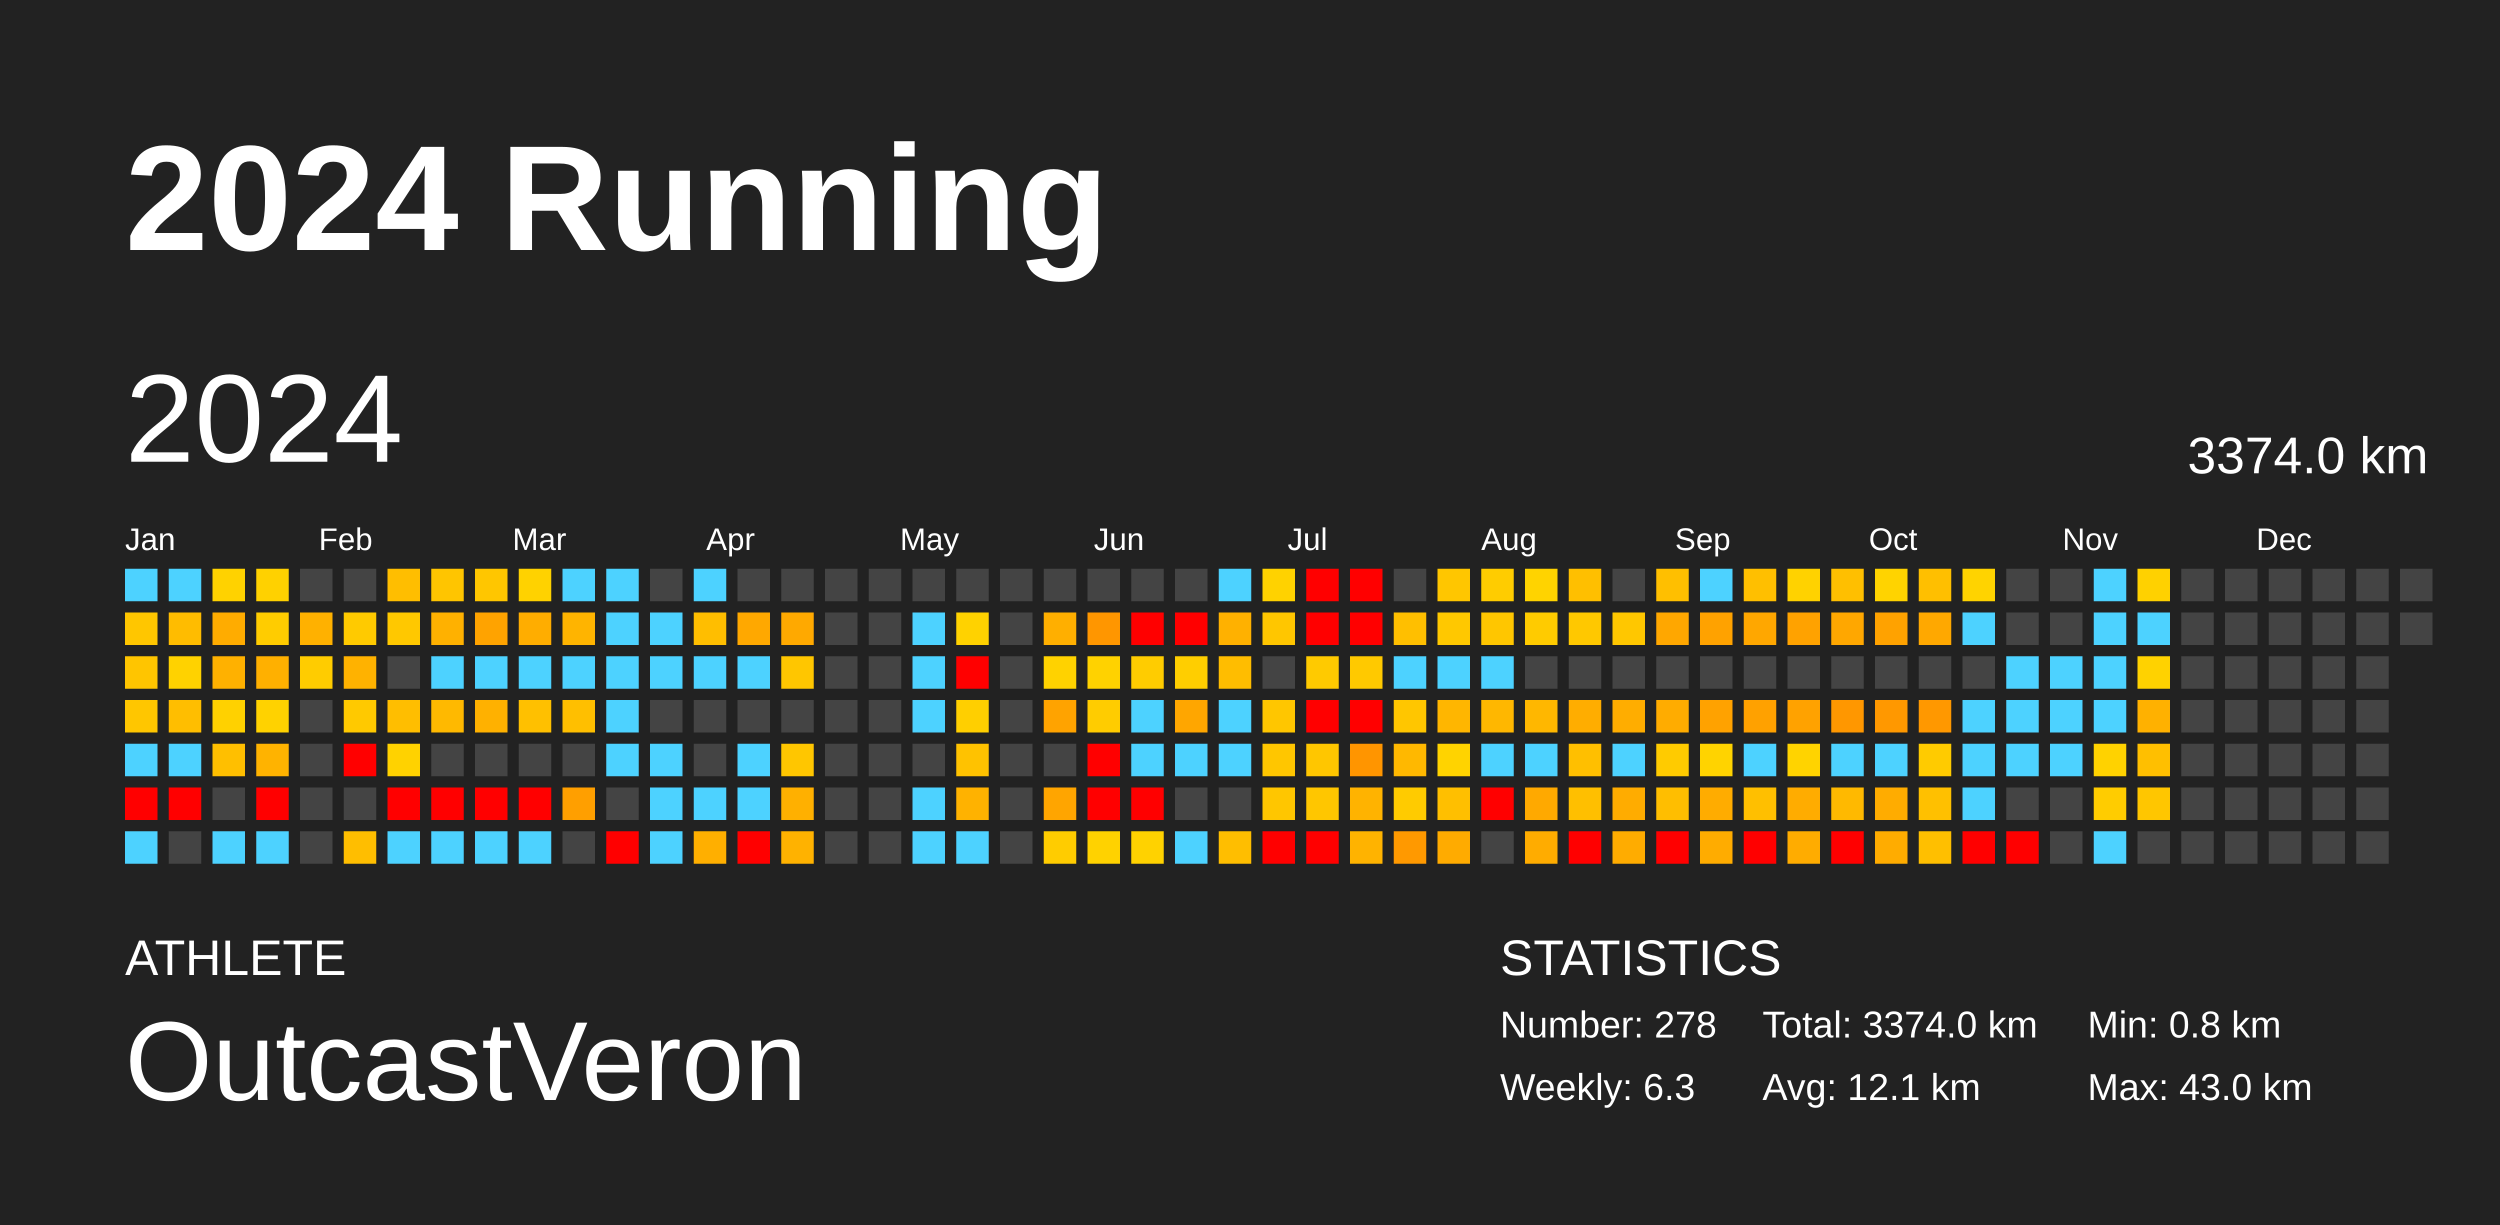
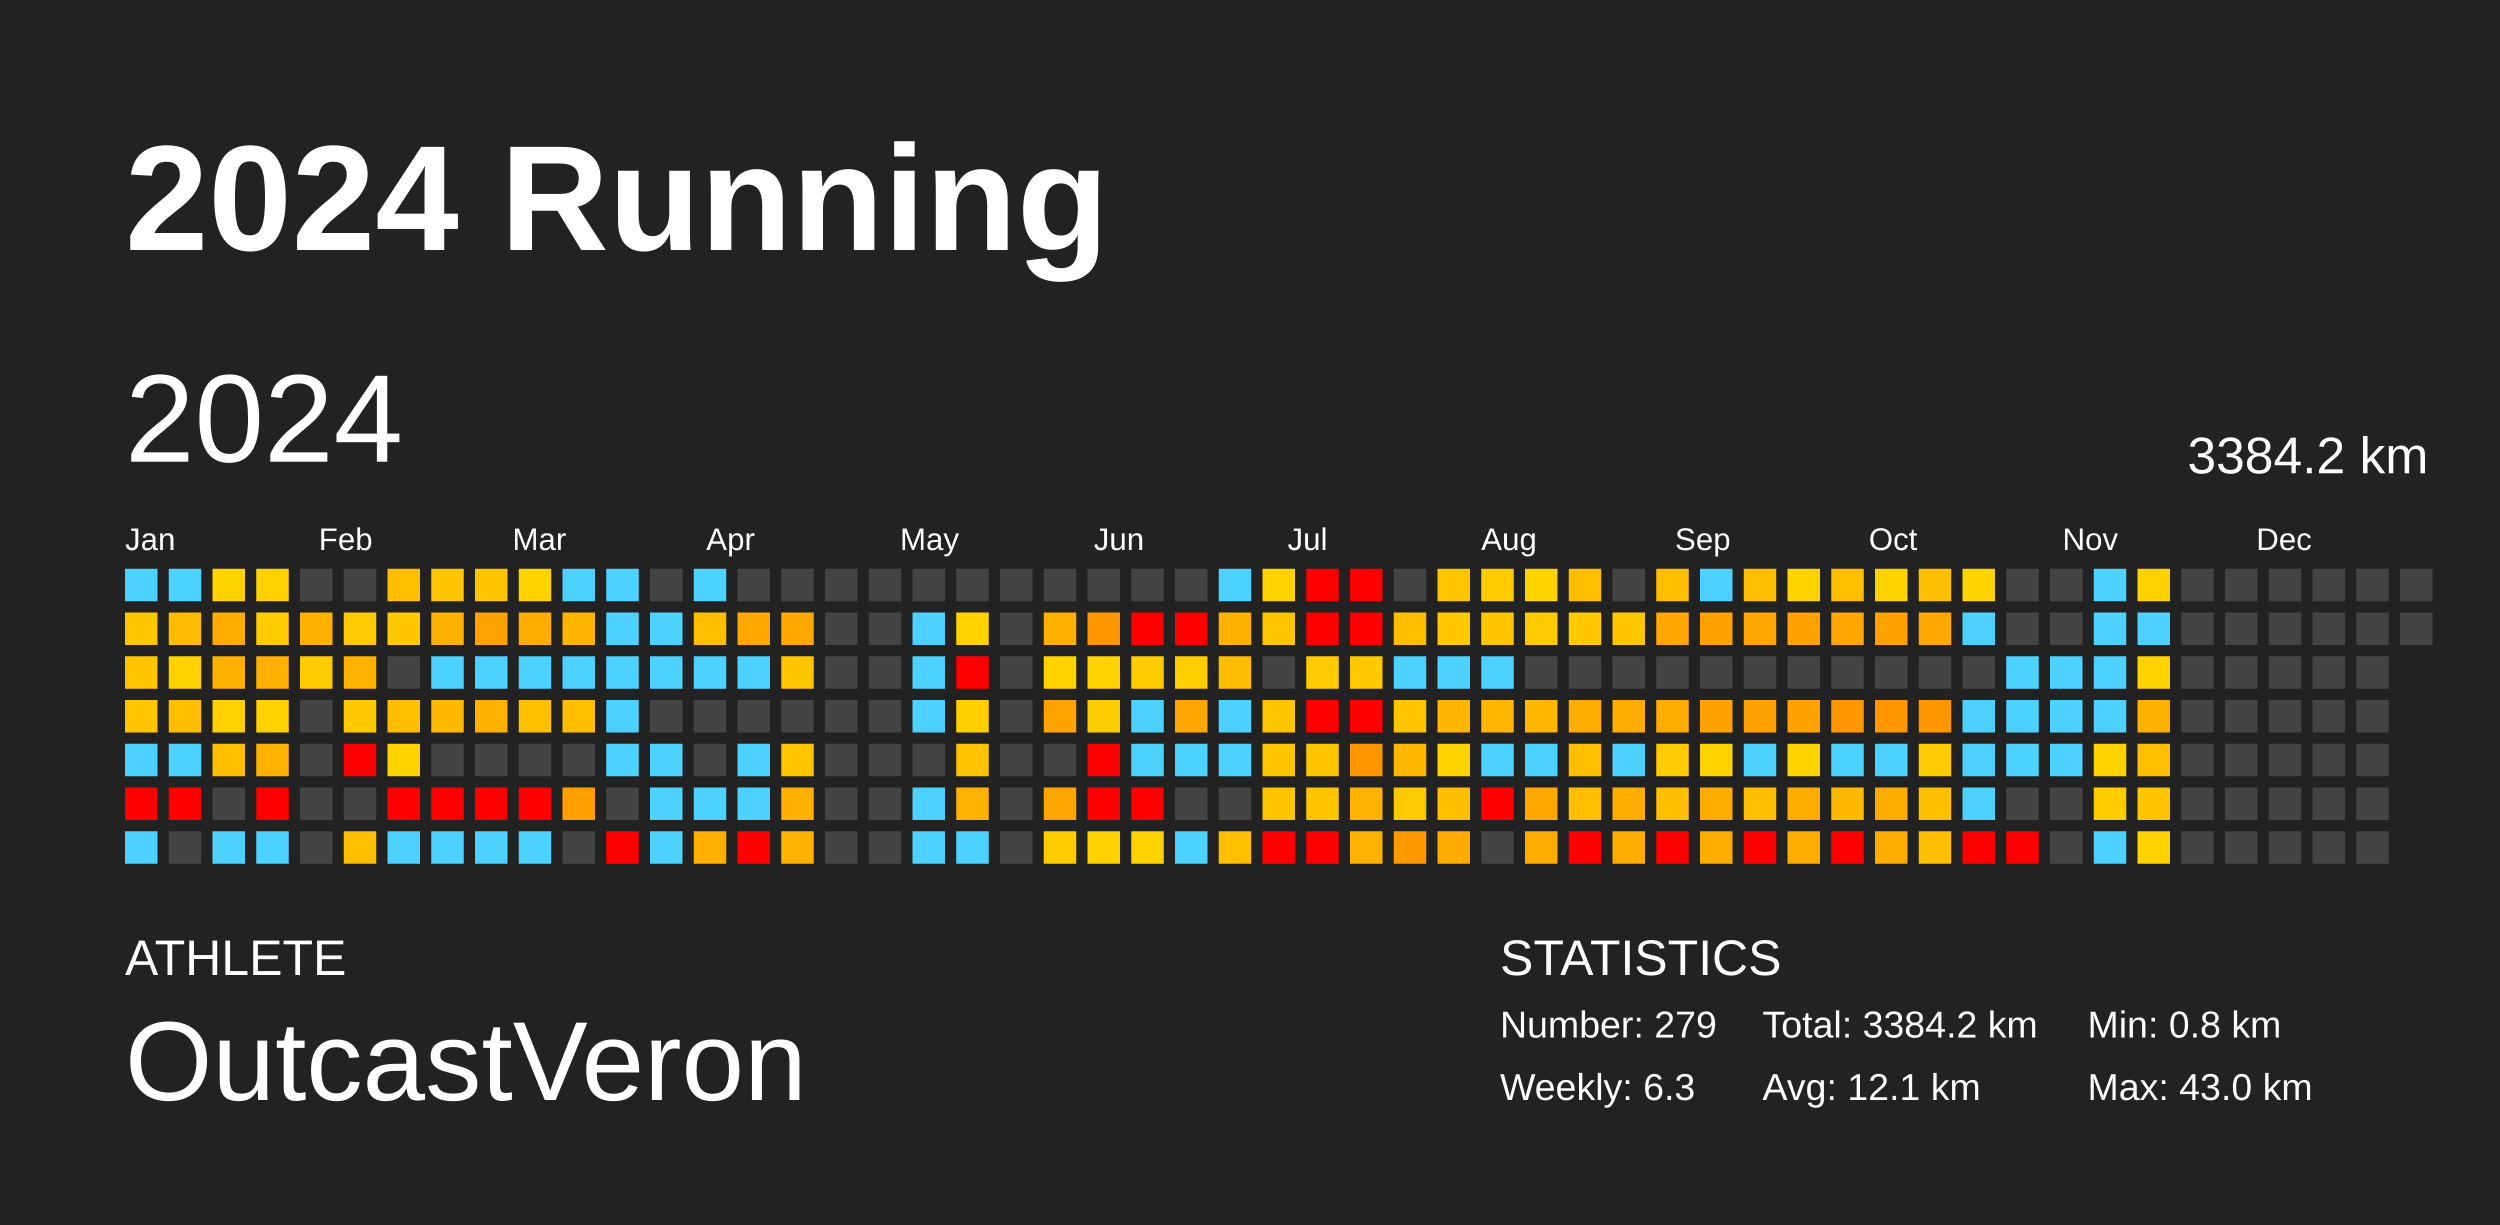
<svg xmlns="http://www.w3.org/2000/svg" baseProfile="full" height="98mm" version="1.1" viewBox="0,0,200,98" width="200mm">
  <defs />
  <rect fill="#222222" height="98" width="200" x="0" y="0" />
  <text fill="#FFFFFF" style="font-size:12px; font-family:Arial; font-weight:bold;" x="10" y="20">2024 Running</text>
  <text fill="#FFFFFF" style="font-size:4px; font-family:Arial" x="10" y="78">ATHLETE</text>
  <text fill="#FFFFFF" style="font-size:9px; font-family:Arial" x="10" y="88">OutcastVeron</text>
  <text fill="#FFFFFF" style="font-size:4px; font-family:Arial" x="120" y="78">STATISTICS</text>
-   <text fill="#FFFFFF" style="font-size:3px; font-family:Arial" x="120" y="83">Number: 278</text>
+   <text fill="#FFFFFF" style="font-size:3px; font-family:Arial" x="120" y="83">Number: 279</text>
  <text fill="#FFFFFF" style="font-size:3px; font-family:Arial" x="120" y="88">Weekly: 6.3</text>
-   <text fill="#FFFFFF" style="font-size:3px; font-family:Arial" x="141" y="83">Total: 3374.0 km</text>
+   <text fill="#FFFFFF" style="font-size:3px; font-family:Arial" x="141" y="83">Total: 3384.2 km</text>
  <text fill="#FFFFFF" style="font-size:3px; font-family:Arial" x="141" y="88">Avg: 12.1 km</text>
  <text fill="#FFFFFF" style="font-size:3px; font-family:Arial" x="167" y="83">Min: 0.8 km</text>
  <text fill="#FFFFFF" style="font-size:3px; font-family:Arial" x="167" y="88">Max: 43.0 km</text>
  <text dominant-baseline="hanging" fill="#FFFFFF" style="font-size:10.0px; font-family:Arial;" x="10" y="30">2024</text>
-   <text dominant-baseline="hanging" fill="#FFFFFF" style="font-size:4.125px; font-family:Arial;" x="175" y="35">3374.0 km</text>
+   <text dominant-baseline="hanging" fill="#FFFFFF" style="font-size:4.125px; font-family:Arial;" x="175" y="35">3384.2 km</text>
  <text fill="#FFFFFF" style="font-size:2.5px; font-family:Arial" x="10.0" y="44">Jan</text>
  <text fill="#FFFFFF" style="font-size:2.5px; font-family:Arial" x="25.5" y="44">Feb</text>
  <text fill="#FFFFFF" style="font-size:2.5px; font-family:Arial" x="41.0" y="44">Mar</text>
  <text fill="#FFFFFF" style="font-size:2.5px; font-family:Arial" x="56.5" y="44">Apr</text>
  <text fill="#FFFFFF" style="font-size:2.5px; font-family:Arial" x="72.0" y="44">May</text>
  <text fill="#FFFFFF" style="font-size:2.5px; font-family:Arial" x="87.5" y="44">Jun</text>
  <text fill="#FFFFFF" style="font-size:2.5px; font-family:Arial" x="103.0" y="44">Jul</text>
  <text fill="#FFFFFF" style="font-size:2.5px; font-family:Arial" x="118.5" y="44">Aug</text>
  <text fill="#FFFFFF" style="font-size:2.5px; font-family:Arial" x="134.0" y="44">Sep</text>
  <text fill="#FFFFFF" style="font-size:2.5px; font-family:Arial" x="149.5" y="44">Oct</text>
  <text fill="#FFFFFF" style="font-size:2.5px; font-family:Arial" x="165.0" y="44">Nov</text>
  <text fill="#FFFFFF" style="font-size:2.5px; font-family:Arial" x="180.5" y="44">Dec</text>
  <rect fill="#4dd2ff" height="2.6" width="2.6" x="10.0" y="45.5" />
  <rect fill="#ffc600" height="2.6" width="2.6" x="10.0" y="49.0" />
  <rect fill="#ffc500" height="2.6" width="2.6" x="10.0" y="52.5" />
  <rect fill="#ffc600" height="2.6" width="2.6" x="10.0" y="56.0" />
  <rect fill="#4dd2ff" height="2.6" width="2.6" x="10.0" y="59.5" />
  <rect fill="red" height="2.6" width="2.6" x="10.0" y="63.0" />
  <rect fill="#4dd2ff" height="2.6" width="2.6" x="10.0" y="66.5" />
  <rect fill="#4dd2ff" height="2.6" width="2.6" x="13.5" y="45.5" />
  <rect fill="#ffbc00" height="2.6" width="2.6" x="13.5" y="49.0" />
  <rect fill="#ffd200" height="2.6" width="2.6" x="13.5" y="52.5" />
  <rect fill="#ffbe00" height="2.6" width="2.6" x="13.5" y="56.0" />
  <rect fill="#4dd2ff" height="2.6" width="2.6" x="13.5" y="59.5" />
  <rect fill="red" height="2.6" width="2.6" x="13.5" y="63.0" />
  <rect fill="#444444" height="2.6" width="2.6" x="13.5" y="66.5" />
  <rect fill="#ffd200" height="2.6" width="2.6" x="17.0" y="45.5" />
  <rect fill="#ffac00" height="2.6" width="2.6" x="17.0" y="49.0" />
  <rect fill="#ffb100" height="2.6" width="2.6" x="17.0" y="52.5" />
  <rect fill="#ffd100" height="2.6" width="2.6" x="17.0" y="56.0" />
  <rect fill="#ffbf00" height="2.6" width="2.6" x="17.0" y="59.5" />
  <rect fill="#444444" height="2.6" width="2.6" x="17.0" y="63.0" />
  <rect fill="#4dd2ff" height="2.6" width="2.6" x="17.0" y="66.5" />
  <rect fill="#ffd100" height="2.6" width="2.6" x="20.5" y="45.5" />
  <rect fill="#ffcc00" height="2.6" width="2.6" x="20.5" y="49.0" />
  <rect fill="#ffb000" height="2.6" width="2.6" x="20.5" y="52.5" />
  <rect fill="#ffd200" height="2.6" width="2.6" x="20.5" y="56.0" />
  <rect fill="#ffb300" height="2.6" width="2.6" x="20.5" y="59.5" />
  <rect fill="red" height="2.6" width="2.6" x="20.5" y="63.0" />
  <rect fill="#4dd2ff" height="2.6" width="2.6" x="20.5" y="66.5" />
  <rect fill="#444444" height="2.6" width="2.6" x="24.0" y="45.5" />
  <rect fill="#ffb100" height="2.6" width="2.6" x="24.0" y="49.0" />
  <rect fill="#ffcc00" height="2.6" width="2.6" x="24.0" y="52.5" />
  <rect fill="#444444" height="2.6" width="2.6" x="24.0" y="56.0" />
  <rect fill="#444444" height="2.6" width="2.6" x="24.0" y="59.5" />
  <rect fill="#444444" height="2.6" width="2.6" x="24.0" y="63.0" />
  <rect fill="#444444" height="2.6" width="2.6" x="24.0" y="66.5" />
  <rect fill="#444444" height="2.6" width="2.6" x="27.5" y="45.5" />
  <rect fill="#ffca00" height="2.6" width="2.6" x="27.5" y="49.0" />
  <rect fill="#ffb200" height="2.6" width="2.6" x="27.5" y="52.5" />
  <rect fill="#ffc900" height="2.6" width="2.6" x="27.5" y="56.0" />
  <rect fill="red" height="2.6" width="2.6" x="27.5" y="59.5" />
  <rect fill="#444444" height="2.6" width="2.6" x="27.5" y="63.0" />
  <rect fill="#ffbe00" height="2.6" width="2.6" x="27.5" y="66.5" />
  <rect fill="#ffbe00" height="2.6" width="2.6" x="31.0" y="45.5" />
  <rect fill="#ffc800" height="2.6" width="2.6" x="31.0" y="49.0" />
  <rect fill="#444444" height="2.6" width="2.6" x="31.0" y="52.5" />
  <rect fill="#ffbe00" height="2.6" width="2.6" x="31.0" y="56.0" />
  <rect fill="#ffd200" height="2.6" width="2.6" x="31.0" y="59.5" />
  <rect fill="red" height="2.6" width="2.6" x="31.0" y="63.0" />
  <rect fill="#4dd2ff" height="2.6" width="2.6" x="31.0" y="66.5" />
  <rect fill="#ffc500" height="2.6" width="2.6" x="34.5" y="45.5" />
  <rect fill="#ffb100" height="2.6" width="2.6" x="34.5" y="49.0" />
  <rect fill="#4dd2ff" height="2.6" width="2.6" x="34.5" y="52.5" />
  <rect fill="#ffb900" height="2.6" width="2.6" x="34.5" y="56.0" />
  <rect fill="#444444" height="2.6" width="2.6" x="34.5" y="59.5" />
  <rect fill="red" height="2.6" width="2.6" x="34.5" y="63.0" />
  <rect fill="#4dd2ff" height="2.6" width="2.6" x="34.5" y="66.5" />
  <rect fill="#ffc600" height="2.6" width="2.6" x="38.0" y="45.5" />
  <rect fill="#ffa300" height="2.6" width="2.6" x="38.0" y="49.0" />
  <rect fill="#4dd2ff" height="2.6" width="2.6" x="38.0" y="52.5" />
  <rect fill="#ffb100" height="2.6" width="2.6" x="38.0" y="56.0" />
  <rect fill="#444444" height="2.6" width="2.6" x="38.0" y="59.5" />
  <rect fill="red" height="2.6" width="2.6" x="38.0" y="63.0" />
  <rect fill="#4dd2ff" height="2.6" width="2.6" x="38.0" y="66.5" />
  <rect fill="#ffd200" height="2.6" width="2.6" x="41.5" y="45.5" />
  <rect fill="#ffad00" height="2.6" width="2.6" x="41.5" y="49.0" />
  <rect fill="#4dd2ff" height="2.6" width="2.6" x="41.5" y="52.5" />
  <rect fill="#ffc000" height="2.6" width="2.6" x="41.5" y="56.0" />
  <rect fill="#444444" height="2.6" width="2.6" x="41.5" y="59.5" />
  <rect fill="red" height="2.6" width="2.6" x="41.5" y="63.0" />
  <rect fill="#4dd2ff" height="2.6" width="2.6" x="41.5" y="66.5" />
  <rect fill="#4dd2ff" height="2.6" width="2.6" x="45.0" y="45.5" />
  <rect fill="#ffb400" height="2.6" width="2.6" x="45.0" y="49.0" />
  <rect fill="#4dd2ff" height="2.6" width="2.6" x="45.0" y="52.5" />
  <rect fill="#ffbf00" height="2.6" width="2.6" x="45.0" y="56.0" />
  <rect fill="#444444" height="2.6" width="2.6" x="45.0" y="59.5" />
  <rect fill="#ff9f00" height="2.6" width="2.6" x="45.0" y="63.0" />
  <rect fill="#444444" height="2.6" width="2.6" x="45.0" y="66.5" />
  <rect fill="#4dd2ff" height="2.6" width="2.6" x="48.5" y="45.5" />
  <rect fill="#4dd2ff" height="2.6" width="2.6" x="48.5" y="49.0" />
  <rect fill="#4dd2ff" height="2.6" width="2.6" x="48.5" y="52.5" />
  <rect fill="#4dd2ff" height="2.6" width="2.6" x="48.5" y="56.0" />
  <rect fill="#4dd2ff" height="2.6" width="2.6" x="48.5" y="59.5" />
  <rect fill="#444444" height="2.6" width="2.6" x="48.5" y="63.0" />
  <rect fill="red" height="2.6" width="2.6" x="48.5" y="66.5" />
  <rect fill="#444444" height="2.6" width="2.6" x="52.0" y="45.5" />
  <rect fill="#4dd2ff" height="2.6" width="2.6" x="52.0" y="49.0" />
  <rect fill="#4dd2ff" height="2.6" width="2.6" x="52.0" y="52.5" />
  <rect fill="#444444" height="2.6" width="2.6" x="52.0" y="56.0" />
  <rect fill="#4dd2ff" height="2.6" width="2.6" x="52.0" y="59.5" />
  <rect fill="#4dd2ff" height="2.6" width="2.6" x="52.0" y="63.0" />
  <rect fill="#4dd2ff" height="2.6" width="2.6" x="52.0" y="66.5" />
  <rect fill="#4dd2ff" height="2.6" width="2.6" x="55.5" y="45.5" />
  <rect fill="#ffbe00" height="2.6" width="2.6" x="55.5" y="49.0" />
  <rect fill="#4dd2ff" height="2.6" width="2.6" x="55.5" y="52.5" />
  <rect fill="#444444" height="2.6" width="2.6" x="55.5" y="56.0" />
  <rect fill="#444444" height="2.6" width="2.6" x="55.5" y="59.5" />
  <rect fill="#4dd2ff" height="2.6" width="2.6" x="55.5" y="63.0" />
  <rect fill="#ffaf00" height="2.6" width="2.6" x="55.5" y="66.5" />
  <rect fill="#444444" height="2.6" width="2.6" x="59.0" y="45.5" />
  <rect fill="#ffa800" height="2.6" width="2.6" x="59.0" y="49.0" />
  <rect fill="#4dd2ff" height="2.6" width="2.6" x="59.0" y="52.5" />
  <rect fill="#444444" height="2.6" width="2.6" x="59.0" y="56.0" />
  <rect fill="#4dd2ff" height="2.6" width="2.6" x="59.0" y="59.5" />
  <rect fill="#4dd2ff" height="2.6" width="2.6" x="59.0" y="63.0" />
  <rect fill="red" height="2.6" width="2.6" x="59.0" y="66.5" />
  <rect fill="#444444" height="2.6" width="2.6" x="62.5" y="45.5" />
  <rect fill="#ffa900" height="2.6" width="2.6" x="62.5" y="49.0" />
  <rect fill="#ffc600" height="2.6" width="2.6" x="62.5" y="52.5" />
  <rect fill="#444444" height="2.6" width="2.6" x="62.5" y="56.0" />
  <rect fill="#ffc600" height="2.6" width="2.6" x="62.5" y="59.5" />
  <rect fill="#ffb000" height="2.6" width="2.6" x="62.5" y="63.0" />
  <rect fill="#ffb200" height="2.6" width="2.6" x="62.5" y="66.5" />
  <rect fill="#444444" height="2.6" width="2.6" x="66.0" y="45.5" />
  <rect fill="#444444" height="2.6" width="2.6" x="66.0" y="49.0" />
  <rect fill="#444444" height="2.6" width="2.6" x="66.0" y="52.5" />
  <rect fill="#444444" height="2.6" width="2.6" x="66.0" y="56.0" />
  <rect fill="#444444" height="2.6" width="2.6" x="66.0" y="59.5" />
  <rect fill="#444444" height="2.6" width="2.6" x="66.0" y="63.0" />
  <rect fill="#444444" height="2.6" width="2.6" x="66.0" y="66.5" />
  <rect fill="#444444" height="2.6" width="2.6" x="69.5" y="45.5" />
  <rect fill="#444444" height="2.6" width="2.6" x="69.5" y="49.0" />
  <rect fill="#444444" height="2.6" width="2.6" x="69.5" y="52.5" />
  <rect fill="#444444" height="2.6" width="2.6" x="69.5" y="56.0" />
  <rect fill="#444444" height="2.6" width="2.6" x="69.5" y="59.5" />
  <rect fill="#444444" height="2.6" width="2.6" x="69.5" y="63.0" />
  <rect fill="#444444" height="2.6" width="2.6" x="69.5" y="66.5" />
  <rect fill="#444444" height="2.6" width="2.6" x="73.0" y="45.5" />
  <rect fill="#4dd2ff" height="2.6" width="2.6" x="73.0" y="49.0" />
  <rect fill="#4dd2ff" height="2.6" width="2.6" x="73.0" y="52.5" />
  <rect fill="#4dd2ff" height="2.6" width="2.6" x="73.0" y="56.0" />
  <rect fill="#444444" height="2.6" width="2.6" x="73.0" y="59.5" />
  <rect fill="#4dd2ff" height="2.6" width="2.6" x="73.0" y="63.0" />
  <rect fill="#4dd2ff" height="2.6" width="2.6" x="73.0" y="66.5" />
  <rect fill="#444444" height="2.6" width="2.6" x="76.5" y="45.5" />
  <rect fill="#ffd200" height="2.6" width="2.6" x="76.5" y="49.0" />
  <rect fill="red" height="2.6" width="2.6" x="76.5" y="52.5" />
  <rect fill="#ffcf00" height="2.6" width="2.6" x="76.5" y="56.0" />
  <rect fill="#ffc200" height="2.6" width="2.6" x="76.5" y="59.5" />
  <rect fill="#ffb200" height="2.6" width="2.6" x="76.5" y="63.0" />
  <rect fill="#4dd2ff" height="2.6" width="2.6" x="76.5" y="66.5" />
  <rect fill="#444444" height="2.6" width="2.6" x="80.0" y="45.5" />
  <rect fill="#444444" height="2.6" width="2.6" x="80.0" y="49.0" />
  <rect fill="#444444" height="2.6" width="2.6" x="80.0" y="52.5" />
  <rect fill="#444444" height="2.6" width="2.6" x="80.0" y="56.0" />
  <rect fill="#444444" height="2.6" width="2.6" x="80.0" y="59.5" />
  <rect fill="#444444" height="2.6" width="2.6" x="80.0" y="63.0" />
  <rect fill="#444444" height="2.6" width="2.6" x="80.0" y="66.5" />
  <rect fill="#444444" height="2.6" width="2.6" x="83.5" y="45.5" />
  <rect fill="#ffaf00" height="2.6" width="2.6" x="83.5" y="49.0" />
  <rect fill="#ffd200" height="2.6" width="2.6" x="83.5" y="52.5" />
  <rect fill="#ffa300" height="2.6" width="2.6" x="83.5" y="56.0" />
  <rect fill="#444444" height="2.6" width="2.6" x="83.5" y="59.5" />
  <rect fill="#ffa500" height="2.6" width="2.6" x="83.5" y="63.0" />
  <rect fill="#ffcc00" height="2.6" width="2.6" x="83.5" y="66.5" />
  <rect fill="#444444" height="2.6" width="2.6" x="87.0" y="45.5" />
  <rect fill="#ff9600" height="2.6" width="2.6" x="87.0" y="49.0" />
  <rect fill="#ffd200" height="2.6" width="2.6" x="87.0" y="52.5" />
  <rect fill="#ffcc00" height="2.6" width="2.6" x="87.0" y="56.0" />
  <rect fill="red" height="2.6" width="2.6" x="87.0" y="59.5" />
  <rect fill="red" height="2.6" width="2.6" x="87.0" y="63.0" />
  <rect fill="#ffd200" height="2.6" width="2.6" x="87.0" y="66.5" />
  <rect fill="#444444" height="2.6" width="2.6" x="90.5" y="45.5" />
  <rect fill="red" height="2.6" width="2.6" x="90.5" y="49.0" />
  <rect fill="#ffcc00" height="2.6" width="2.6" x="90.5" y="52.5" />
  <rect fill="#4dd2ff" height="2.6" width="2.6" x="90.5" y="56.0" />
  <rect fill="#4dd2ff" height="2.6" width="2.6" x="90.5" y="59.5" />
  <rect fill="red" height="2.6" width="2.6" x="90.5" y="63.0" />
  <rect fill="#ffd200" height="2.6" width="2.6" x="90.5" y="66.5" />
  <rect fill="#444444" height="2.6" width="2.6" x="94.0" y="45.5" />
  <rect fill="red" height="2.6" width="2.6" x="94.0" y="49.0" />
  <rect fill="#ffce00" height="2.6" width="2.6" x="94.0" y="52.5" />
  <rect fill="#ffa600" height="2.6" width="2.6" x="94.0" y="56.0" />
  <rect fill="#4dd2ff" height="2.6" width="2.6" x="94.0" y="59.5" />
  <rect fill="#444444" height="2.6" width="2.6" x="94.0" y="63.0" />
  <rect fill="#4dd2ff" height="2.6" width="2.6" x="94.0" y="66.5" />
  <rect fill="#4dd2ff" height="2.6" width="2.6" x="97.5" y="45.5" />
  <rect fill="#ffb100" height="2.6" width="2.6" x="97.5" y="49.0" />
  <rect fill="#ffbd00" height="2.6" width="2.6" x="97.5" y="52.5" />
  <rect fill="#4dd2ff" height="2.6" width="2.6" x="97.5" y="56.0" />
  <rect fill="#4dd2ff" height="2.6" width="2.6" x="97.5" y="59.5" />
  <rect fill="#444444" height="2.6" width="2.6" x="97.5" y="63.0" />
  <rect fill="#ffbe00" height="2.6" width="2.6" x="97.5" y="66.5" />
  <rect fill="#ffd200" height="2.6" width="2.6" x="101.0" y="45.5" />
  <rect fill="#ffc600" height="2.6" width="2.6" x="101.0" y="49.0" />
  <rect fill="#444444" height="2.6" width="2.6" x="101.0" y="52.5" />
  <rect fill="#ffc600" height="2.6" width="2.6" x="101.0" y="56.0" />
  <rect fill="#ffc600" height="2.6" width="2.6" x="101.0" y="59.5" />
  <rect fill="#ffc600" height="2.6" width="2.6" x="101.0" y="63.0" />
  <rect fill="red" height="2.6" width="2.6" x="101.0" y="66.5" />
  <rect fill="red" height="2.6" width="2.6" x="104.5" y="45.5" />
  <rect fill="red" height="2.6" width="2.6" x="104.5" y="49.0" />
  <rect fill="#ffca00" height="2.6" width="2.6" x="104.5" y="52.5" />
  <rect fill="red" height="2.6" width="2.6" x="104.5" y="56.0" />
  <rect fill="#ffc600" height="2.6" width="2.6" x="104.5" y="59.5" />
  <rect fill="#ffc600" height="2.6" width="2.6" x="104.5" y="63.0" />
  <rect fill="red" height="2.6" width="2.6" x="104.5" y="66.5" />
  <rect fill="red" height="2.6" width="2.6" x="108.0" y="45.5" />
  <rect fill="red" height="2.6" width="2.6" x="108.0" y="49.0" />
  <rect fill="#ffc900" height="2.6" width="2.6" x="108.0" y="52.5" />
  <rect fill="red" height="2.6" width="2.6" x="108.0" y="56.0" />
  <rect fill="#ff9500" height="2.6" width="2.6" x="108.0" y="59.5" />
  <rect fill="#ffb300" height="2.6" width="2.6" x="108.0" y="63.0" />
  <rect fill="#ffb300" height="2.6" width="2.6" x="108.0" y="66.5" />
  <rect fill="#444444" height="2.6" width="2.6" x="111.5" y="45.5" />
  <rect fill="#ffbf00" height="2.6" width="2.6" x="111.5" y="49.0" />
  <rect fill="#4dd2ff" height="2.6" width="2.6" x="111.5" y="52.5" />
  <rect fill="#ffc600" height="2.6" width="2.6" x="111.5" y="56.0" />
  <rect fill="#ffb800" height="2.6" width="2.6" x="111.5" y="59.5" />
  <rect fill="#ffcb00" height="2.6" width="2.6" x="111.5" y="63.0" />
  <rect fill="#ff9900" height="2.6" width="2.6" x="111.5" y="66.5" />
  <rect fill="#ffc600" height="2.6" width="2.6" x="115.0" y="45.5" />
  <rect fill="#ffc800" height="2.6" width="2.6" x="115.0" y="49.0" />
  <rect fill="#4dd2ff" height="2.6" width="2.6" x="115.0" y="52.5" />
  <rect fill="#ffb600" height="2.6" width="2.6" x="115.0" y="56.0" />
  <rect fill="#ffd300" height="2.6" width="2.6" x="115.0" y="59.5" />
  <rect fill="#ffbf00" height="2.6" width="2.6" x="115.0" y="63.0" />
  <rect fill="#ffab00" height="2.6" width="2.6" x="115.0" y="66.5" />
  <rect fill="#ffcc00" height="2.6" width="2.6" x="118.5" y="45.5" />
  <rect fill="#ffc600" height="2.6" width="2.6" x="118.5" y="49.0" />
  <rect fill="#4dd2ff" height="2.6" width="2.6" x="118.5" y="52.5" />
  <rect fill="#ffb700" height="2.6" width="2.6" x="118.5" y="56.0" />
  <rect fill="#4dd2ff" height="2.6" width="2.6" x="118.5" y="59.5" />
  <rect fill="red" height="2.6" width="2.6" x="118.5" y="63.0" />
  <rect fill="#444444" height="2.6" width="2.6" x="118.5" y="66.5" />
  <rect fill="#ffd300" height="2.6" width="2.6" x="122.0" y="45.5" />
  <rect fill="#ffcb00" height="2.6" width="2.6" x="122.0" y="49.0" />
  <rect fill="#444444" height="2.6" width="2.6" x="122.0" y="52.5" />
  <rect fill="#ffb700" height="2.6" width="2.6" x="122.0" y="56.0" />
  <rect fill="#4dd2ff" height="2.6" width="2.6" x="122.0" y="59.5" />
  <rect fill="#ffa900" height="2.6" width="2.6" x="122.0" y="63.0" />
  <rect fill="#ffac00" height="2.6" width="2.6" x="122.0" y="66.5" />
  <rect fill="#ffbf00" height="2.6" width="2.6" x="125.5" y="45.5" />
  <rect fill="#ffc800" height="2.6" width="2.6" x="125.5" y="49.0" />
  <rect fill="#444444" height="2.6" width="2.6" x="125.5" y="52.5" />
  <rect fill="#ffad00" height="2.6" width="2.6" x="125.5" y="56.0" />
  <rect fill="#ffbf00" height="2.6" width="2.6" x="125.5" y="59.5" />
  <rect fill="#ffbf00" height="2.6" width="2.6" x="125.5" y="63.0" />
  <rect fill="red" height="2.6" width="2.6" x="125.5" y="66.5" />
  <rect fill="#444444" height="2.6" width="2.6" x="129.0" y="45.5" />
  <rect fill="#ffc700" height="2.6" width="2.6" x="129.0" y="49.0" />
  <rect fill="#444444" height="2.6" width="2.6" x="129.0" y="52.5" />
  <rect fill="#ffad00" height="2.6" width="2.6" x="129.0" y="56.0" />
  <rect fill="#4dd2ff" height="2.6" width="2.6" x="129.0" y="59.5" />
  <rect fill="#ffac00" height="2.6" width="2.6" x="129.0" y="63.0" />
  <rect fill="#ffac00" height="2.6" width="2.6" x="129.0" y="66.5" />
  <rect fill="#ffbf00" height="2.6" width="2.6" x="132.5" y="45.5" />
  <rect fill="#ffa700" height="2.6" width="2.6" x="132.5" y="49.0" />
  <rect fill="#444444" height="2.6" width="2.6" x="132.5" y="52.5" />
  <rect fill="#ffac00" height="2.6" width="2.6" x="132.5" y="56.0" />
  <rect fill="#ffcb00" height="2.6" width="2.6" x="132.5" y="59.5" />
  <rect fill="#ffbe00" height="2.6" width="2.6" x="132.5" y="63.0" />
  <rect fill="red" height="2.6" width="2.6" x="132.5" y="66.5" />
  <rect fill="#4dd2ff" height="2.6" width="2.6" x="136.0" y="45.5" />
  <rect fill="#ffa200" height="2.6" width="2.6" x="136.0" y="49.0" />
  <rect fill="#444444" height="2.6" width="2.6" x="136.0" y="52.5" />
  <rect fill="#ffa200" height="2.6" width="2.6" x="136.0" y="56.0" />
  <rect fill="#ffd300" height="2.6" width="2.6" x="136.0" y="59.5" />
  <rect fill="#ffac00" height="2.6" width="2.6" x="136.0" y="63.0" />
  <rect fill="#ffac00" height="2.6" width="2.6" x="136.0" y="66.5" />
  <rect fill="#ffbf00" height="2.6" width="2.6" x="139.5" y="45.5" />
  <rect fill="#ffa700" height="2.6" width="2.6" x="139.5" y="49.0" />
  <rect fill="#444444" height="2.6" width="2.6" x="139.5" y="52.5" />
  <rect fill="#ffa100" height="2.6" width="2.6" x="139.5" y="56.0" />
  <rect fill="#4dd2ff" height="2.6" width="2.6" x="139.5" y="59.5" />
  <rect fill="#ffbf00" height="2.6" width="2.6" x="139.5" y="63.0" />
  <rect fill="red" height="2.6" width="2.6" x="139.5" y="66.5" />
  <rect fill="#ffd200" height="2.6" width="2.6" x="143.0" y="45.5" />
  <rect fill="#ffa200" height="2.6" width="2.6" x="143.0" y="49.0" />
  <rect fill="#444444" height="2.6" width="2.6" x="143.0" y="52.5" />
  <rect fill="#ffa200" height="2.6" width="2.6" x="143.0" y="56.0" />
  <rect fill="#ffd300" height="2.6" width="2.6" x="143.0" y="59.5" />
  <rect fill="#ffac00" height="2.6" width="2.6" x="143.0" y="63.0" />
  <rect fill="#ffac00" height="2.6" width="2.6" x="143.0" y="66.5" />
  <rect fill="#ffbf00" height="2.6" width="2.6" x="146.5" y="45.5" />
  <rect fill="#ffa700" height="2.6" width="2.6" x="146.5" y="49.0" />
  <rect fill="#444444" height="2.6" width="2.6" x="146.5" y="52.5" />
  <rect fill="#ff9700" height="2.6" width="2.6" x="146.5" y="56.0" />
  <rect fill="#4dd2ff" height="2.6" width="2.6" x="146.5" y="59.5" />
  <rect fill="#ffb900" height="2.6" width="2.6" x="146.5" y="63.0" />
  <rect fill="red" height="2.6" width="2.6" x="146.5" y="66.5" />
  <rect fill="#ffd300" height="2.6" width="2.6" x="150.0" y="45.5" />
  <rect fill="#ffa200" height="2.6" width="2.6" x="150.0" y="49.0" />
  <rect fill="#444444" height="2.6" width="2.6" x="150.0" y="52.5" />
  <rect fill="#ff9800" height="2.6" width="2.6" x="150.0" y="56.0" />
  <rect fill="#4dd2ff" height="2.6" width="2.6" x="150.0" y="59.5" />
  <rect fill="#ffac00" height="2.6" width="2.6" x="150.0" y="63.0" />
  <rect fill="#ffac00" height="2.6" width="2.6" x="150.0" y="66.5" />
  <rect fill="#ffbf00" height="2.6" width="2.6" x="153.5" y="45.5" />
  <rect fill="#ffa800" height="2.6" width="2.6" x="153.5" y="49.0" />
  <rect fill="#444444" height="2.6" width="2.6" x="153.5" y="52.5" />
  <rect fill="#ff9800" height="2.6" width="2.6" x="153.5" y="56.0" />
  <rect fill="#ffcb00" height="2.6" width="2.6" x="153.5" y="59.5" />
  <rect fill="#ffc000" height="2.6" width="2.6" x="153.5" y="63.0" />
  <rect fill="#ffbf00" height="2.6" width="2.6" x="153.5" y="66.5" />
  <rect fill="#ffd300" height="2.6" width="2.6" x="157.0" y="45.5" />
  <rect fill="#4dd2ff" height="2.6" width="2.6" x="157.0" y="49.0" />
  <rect fill="#444444" height="2.6" width="2.6" x="157.0" y="52.5" />
  <rect fill="#4dd2ff" height="2.6" width="2.6" x="157.0" y="56.0" />
  <rect fill="#4dd2ff" height="2.6" width="2.6" x="157.0" y="59.5" />
  <rect fill="#4dd2ff" height="2.6" width="2.6" x="157.0" y="63.0" />
  <rect fill="red" height="2.6" width="2.6" x="157.0" y="66.5" />
  <rect fill="#444444" height="2.6" width="2.6" x="160.5" y="45.5" />
  <rect fill="#444444" height="2.6" width="2.6" x="160.5" y="49.0" />
  <rect fill="#4dd2ff" height="2.6" width="2.6" x="160.5" y="52.5" />
  <rect fill="#4dd2ff" height="2.6" width="2.6" x="160.5" y="56.0" />
  <rect fill="#4dd2ff" height="2.6" width="2.6" x="160.5" y="59.5" />
  <rect fill="#444444" height="2.6" width="2.6" x="160.5" y="63.0" />
  <rect fill="red" height="2.6" width="2.6" x="160.5" y="66.5" />
  <rect fill="#444444" height="2.6" width="2.6" x="164.0" y="45.5" />
  <rect fill="#444444" height="2.6" width="2.6" x="164.0" y="49.0" />
  <rect fill="#4dd2ff" height="2.6" width="2.6" x="164.0" y="52.5" />
  <rect fill="#4dd2ff" height="2.6" width="2.6" x="164.0" y="56.0" />
  <rect fill="#4dd2ff" height="2.6" width="2.6" x="164.0" y="59.5" />
  <rect fill="#444444" height="2.6" width="2.6" x="164.0" y="63.0" />
  <rect fill="#444444" height="2.6" width="2.6" x="164.0" y="66.5" />
  <rect fill="#4dd2ff" height="2.6" width="2.6" x="167.5" y="45.5" />
  <rect fill="#4dd2ff" height="2.6" width="2.6" x="167.5" y="49.0" />
  <rect fill="#4dd2ff" height="2.6" width="2.6" x="167.5" y="52.5" />
  <rect fill="#4dd2ff" height="2.6" width="2.6" x="167.5" y="56.0" />
  <rect fill="#ffd200" height="2.6" width="2.6" x="167.5" y="59.5" />
  <rect fill="#ffcc00" height="2.6" width="2.6" x="167.5" y="63.0" />
  <rect fill="#4dd2ff" height="2.6" width="2.6" x="167.5" y="66.5" />
  <rect fill="#ffd100" height="2.6" width="2.6" x="171.0" y="45.5" />
  <rect fill="#4dd2ff" height="2.6" width="2.6" x="171.0" y="49.0" />
  <rect fill="#ffd200" height="2.6" width="2.6" x="171.0" y="52.5" />
  <rect fill="#ffb100" height="2.6" width="2.6" x="171.0" y="56.0" />
  <rect fill="#ffbf00" height="2.6" width="2.6" x="171.0" y="59.5" />
  <rect fill="#ffc600" height="2.6" width="2.6" x="171.0" y="63.0" />
-   <rect fill="#444444" height="2.6" width="2.6" x="171.0" y="66.5" />
+   <rect fill="#ffd200" height="2.6" width="2.6" x="171.0" y="66.5" />
  <rect fill="#444444" height="2.6" width="2.6" x="174.5" y="45.5" />
  <rect fill="#444444" height="2.6" width="2.6" x="174.5" y="49.0" />
  <rect fill="#444444" height="2.6" width="2.6" x="174.5" y="52.5" />
  <rect fill="#444444" height="2.6" width="2.6" x="174.5" y="56.0" />
  <rect fill="#444444" height="2.6" width="2.6" x="174.5" y="59.5" />
  <rect fill="#444444" height="2.6" width="2.6" x="174.5" y="63.0" />
  <rect fill="#444444" height="2.6" width="2.6" x="174.5" y="66.5" />
  <rect fill="#444444" height="2.6" width="2.6" x="178.0" y="45.5" />
  <rect fill="#444444" height="2.6" width="2.6" x="178.0" y="49.0" />
  <rect fill="#444444" height="2.6" width="2.6" x="178.0" y="52.5" />
  <rect fill="#444444" height="2.6" width="2.6" x="178.0" y="56.0" />
  <rect fill="#444444" height="2.6" width="2.6" x="178.0" y="59.5" />
  <rect fill="#444444" height="2.6" width="2.6" x="178.0" y="63.0" />
  <rect fill="#444444" height="2.6" width="2.6" x="178.0" y="66.5" />
  <rect fill="#444444" height="2.6" width="2.6" x="181.5" y="45.5" />
  <rect fill="#444444" height="2.6" width="2.6" x="181.5" y="49.0" />
  <rect fill="#444444" height="2.6" width="2.6" x="181.5" y="52.5" />
  <rect fill="#444444" height="2.6" width="2.6" x="181.5" y="56.0" />
  <rect fill="#444444" height="2.6" width="2.6" x="181.5" y="59.5" />
  <rect fill="#444444" height="2.6" width="2.6" x="181.5" y="63.0" />
  <rect fill="#444444" height="2.6" width="2.6" x="181.5" y="66.5" />
  <rect fill="#444444" height="2.6" width="2.6" x="185.0" y="45.5" />
  <rect fill="#444444" height="2.6" width="2.6" x="185.0" y="49.0" />
  <rect fill="#444444" height="2.6" width="2.6" x="185.0" y="52.5" />
  <rect fill="#444444" height="2.6" width="2.6" x="185.0" y="56.0" />
  <rect fill="#444444" height="2.6" width="2.6" x="185.0" y="59.5" />
  <rect fill="#444444" height="2.6" width="2.6" x="185.0" y="63.0" />
  <rect fill="#444444" height="2.6" width="2.6" x="185.0" y="66.5" />
  <rect fill="#444444" height="2.6" width="2.6" x="188.5" y="45.5" />
  <rect fill="#444444" height="2.6" width="2.6" x="188.5" y="49.0" />
  <rect fill="#444444" height="2.6" width="2.6" x="188.5" y="52.5" />
  <rect fill="#444444" height="2.6" width="2.6" x="188.5" y="56.0" />
  <rect fill="#444444" height="2.6" width="2.6" x="188.5" y="59.5" />
  <rect fill="#444444" height="2.6" width="2.6" x="188.5" y="63.0" />
  <rect fill="#444444" height="2.6" width="2.6" x="188.5" y="66.5" />
  <rect fill="#444444" height="2.6" width="2.6" x="192.0" y="45.5" />
  <rect fill="#444444" height="2.6" width="2.6" x="192.0" y="49.0" />
</svg>
